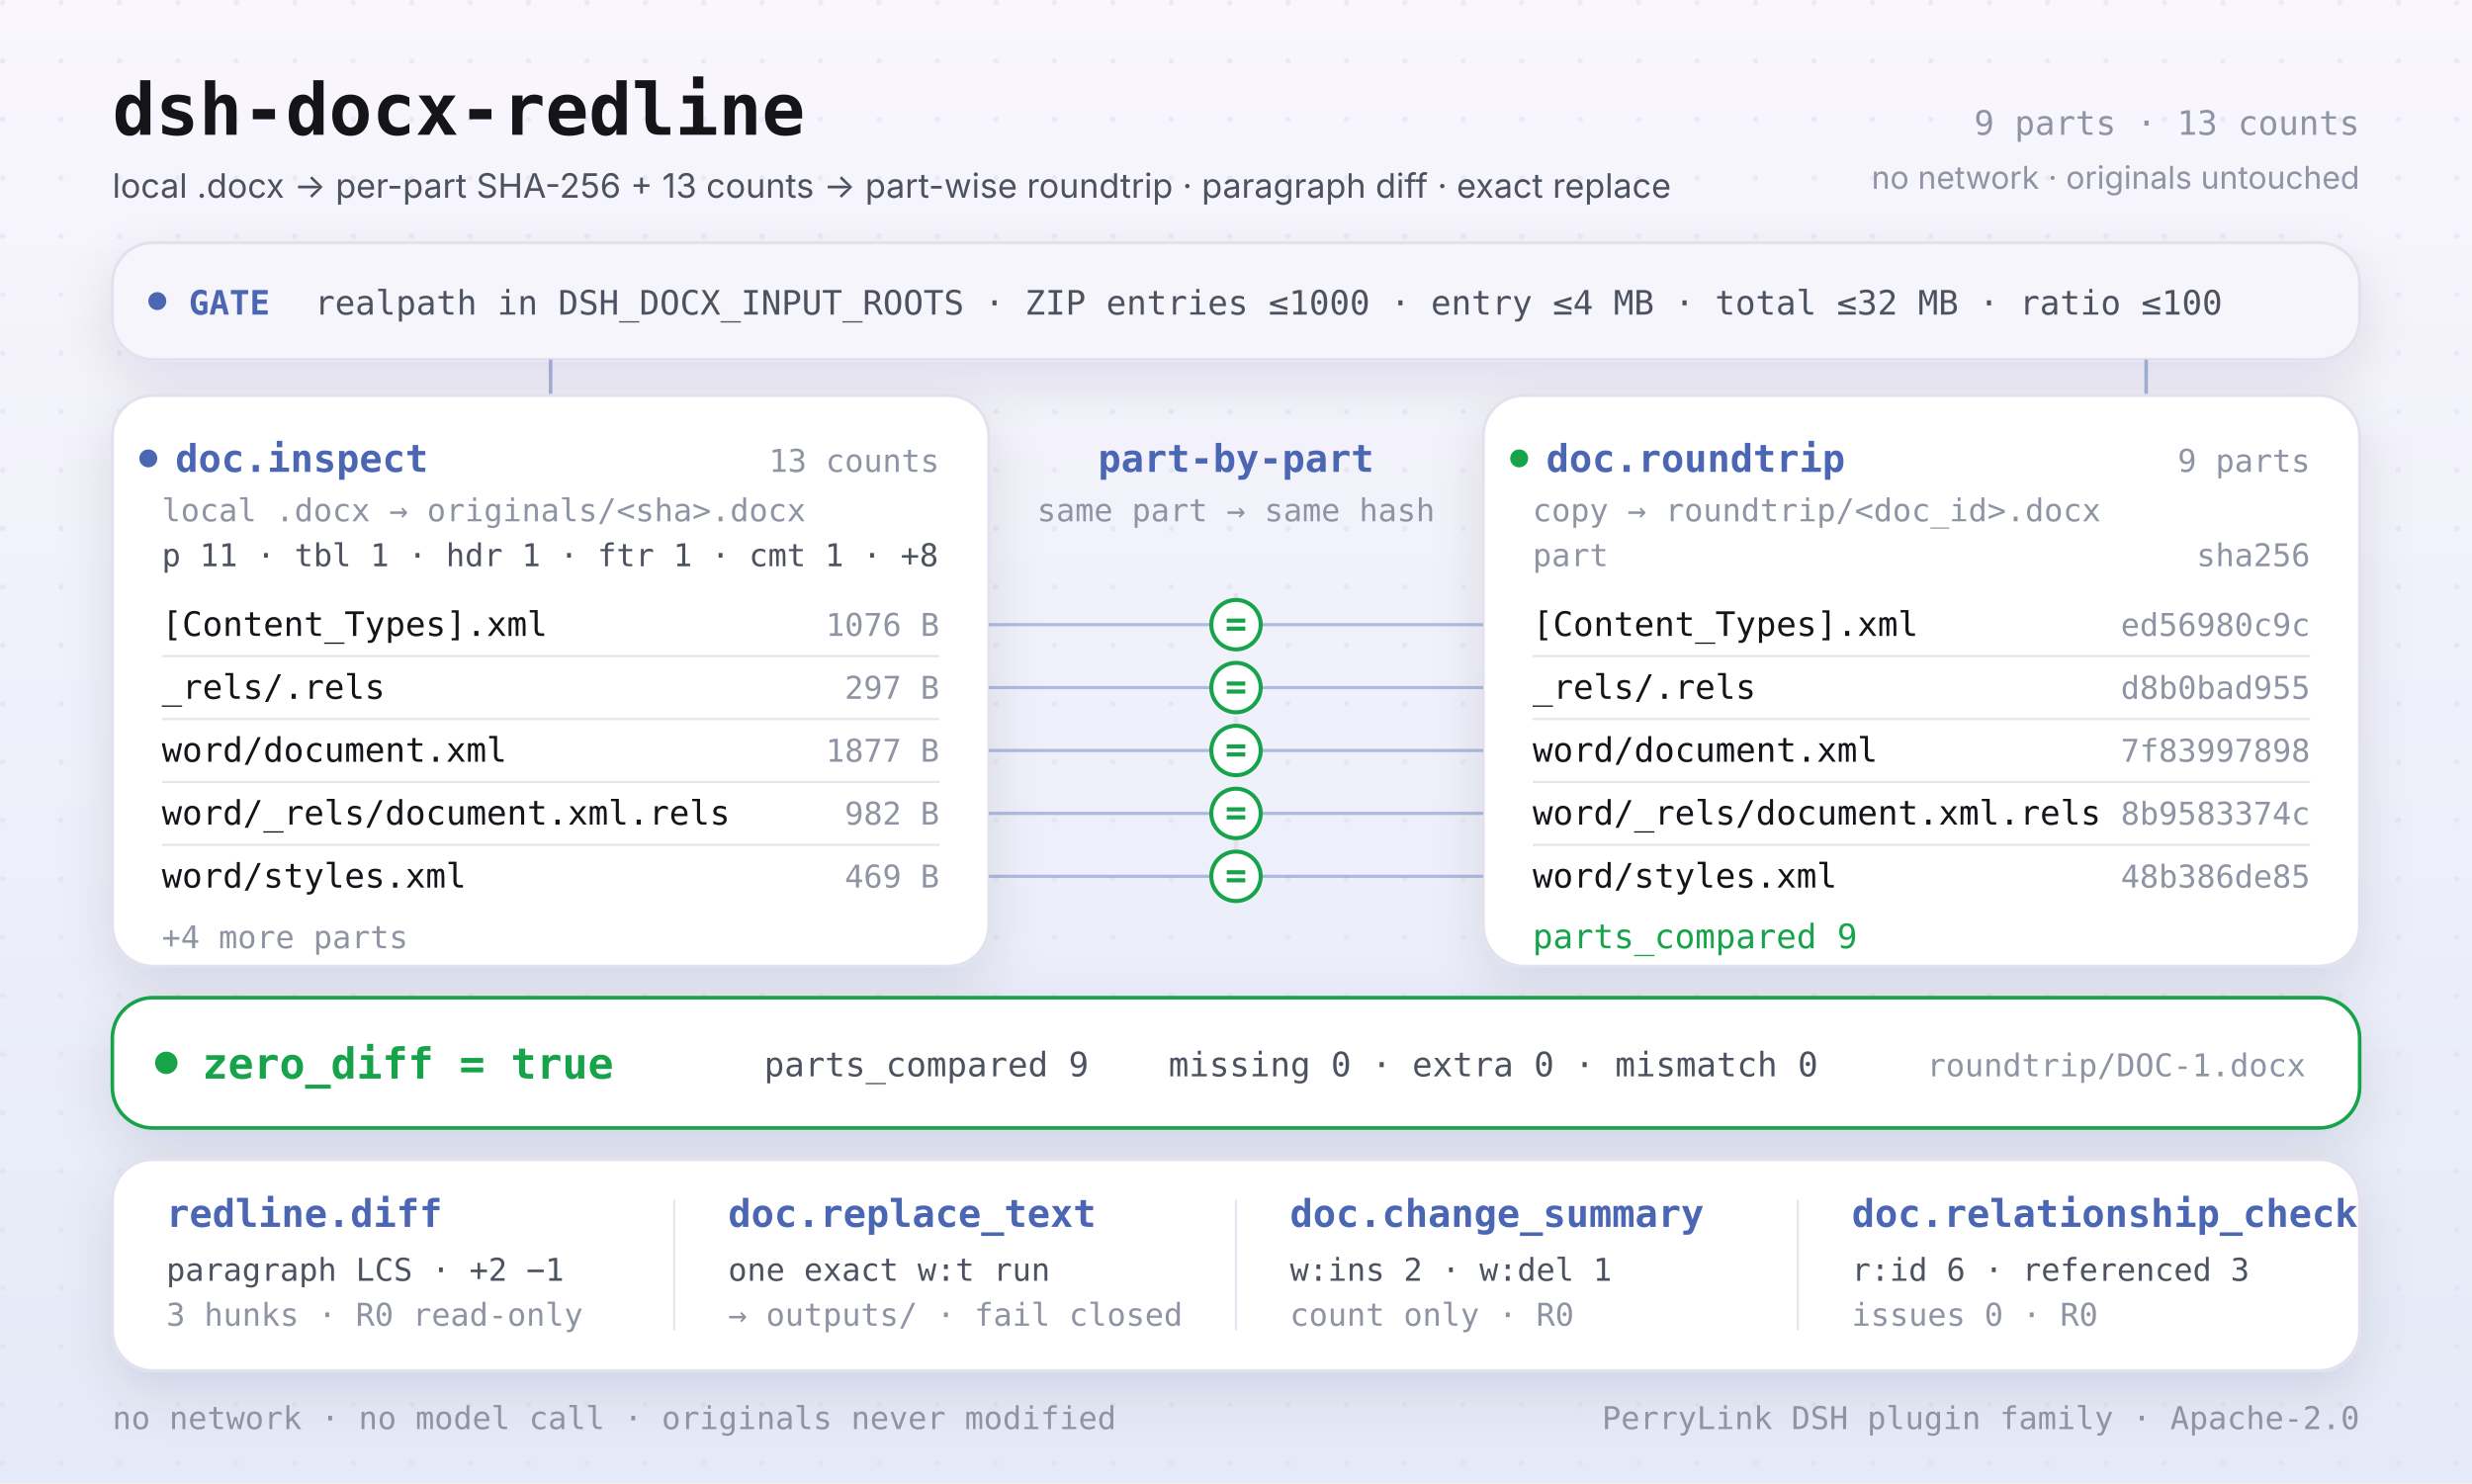
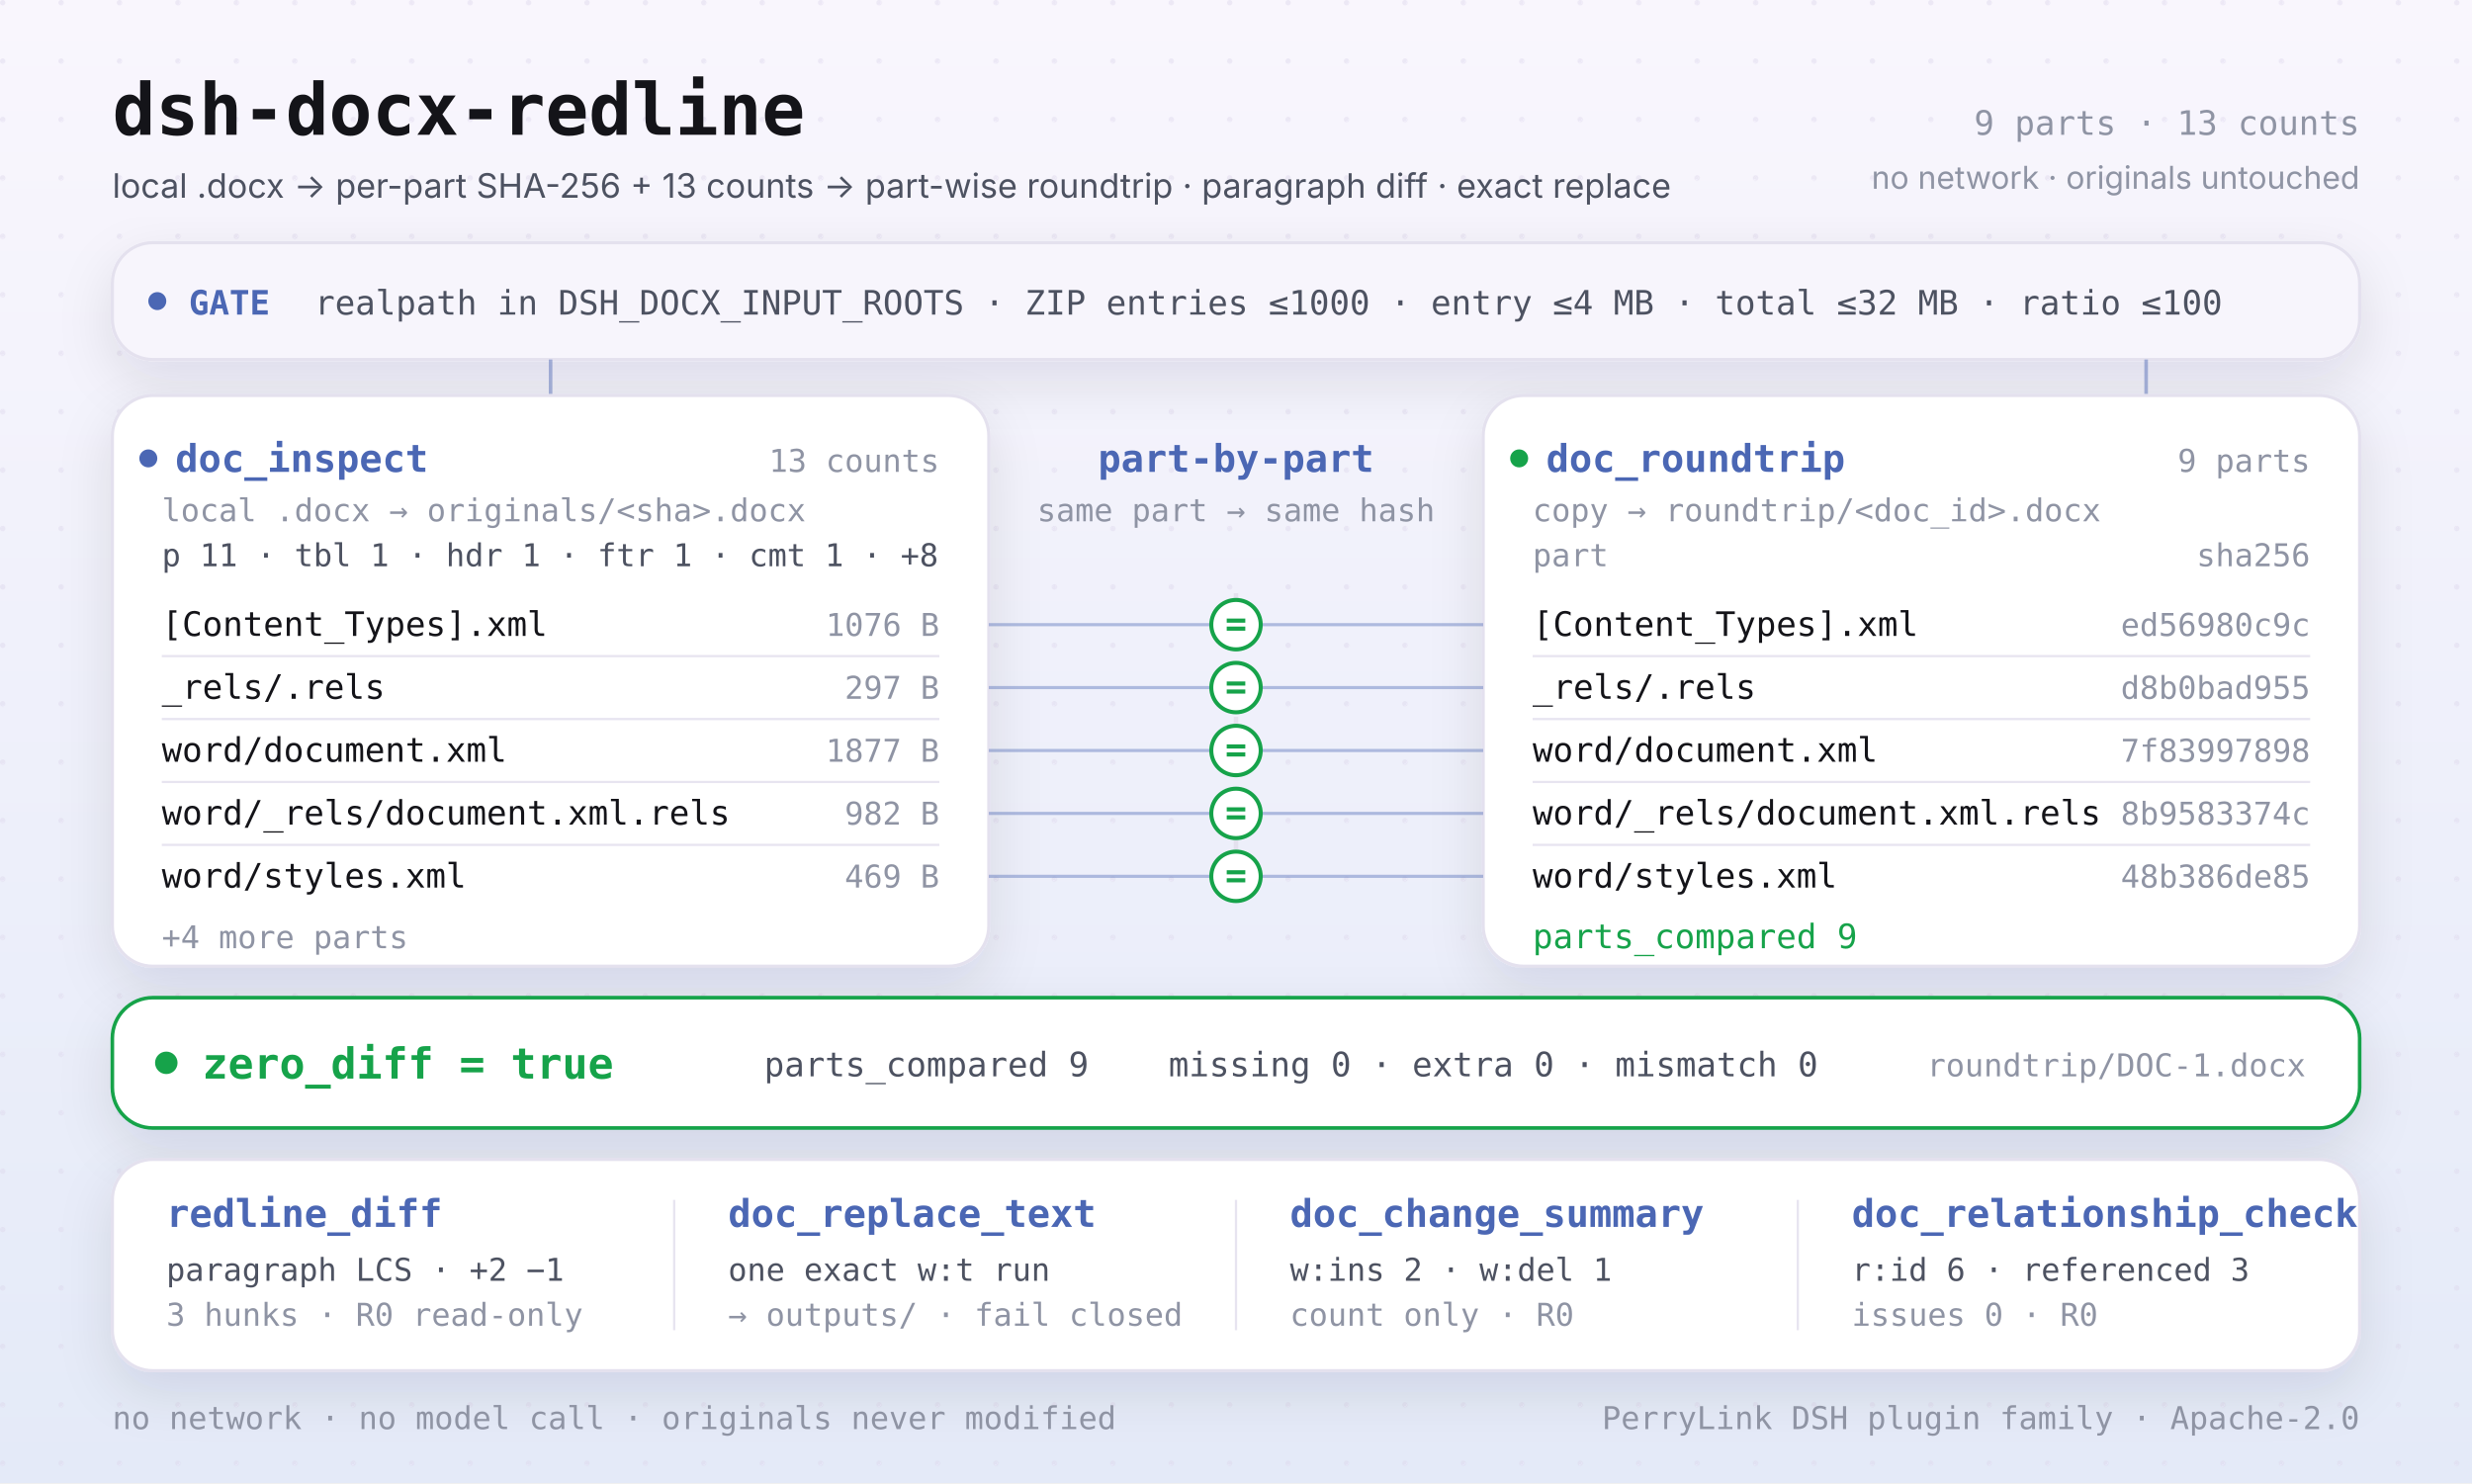
- <svg xmlns="http://www.w3.org/2000/svg" width="1100" height="660" viewBox="0 0 1100 660" role="img" aria-label="dsh-docx-redline part-wise roundtrip: a local DOCX passes the path allowlist and ZIP limits, doc.inspect hashes the nine parts and counts the structure, doc.roundtrip copies the package and compares the same parts, and the middle seam ends in zero_diff; paragraph diff, exact replace, revision summary and relationship check stay on the read-only side">
+ <svg xmlns="http://www.w3.org/2000/svg" width="1100" height="660" viewBox="0 0 1100 660" role="img" aria-label="dsh-docx-redline part-wise roundtrip: a local DOCX passes the path allowlist and ZIP limits, doc_inspect hashes the nine parts and counts the structure, doc_roundtrip copies the package and compares the same parts, and the middle seam ends in zero_diff; paragraph diff, exact replace, revision summary and relationship check stay on the read-only side">
  <defs>
    <linearGradient id="bg" x1="0" y1="0" x2="0" y2="1">
      <stop stop-color="#f9f6fd" />
      <stop offset="1" stop-color="#e4eaf8" />
    </linearGradient>
    <filter id="soft" x="-40%" y="-40%" width="180%" height="200%">
      <feDropShadow dx="0" dy="9" stdDeviation="12" flood-color="#1b1735" flood-opacity="0.10" />
    </filter>
    <pattern id="dots" width="26" height="26" patternUnits="userSpaceOnUse">
      <circle cx="1.2" cy="1.2" r="1.2" fill="#dcd6ea" />
    </pattern>
  </defs>
  <rect width="1100" height="660" fill="url(#bg)" />
  <rect width="1100" height="660" fill="url(#dots)" opacity="0.45" />
  <text x="50" y="60" fill="#141419" font-family="ui-monospace, SFMono-Regular, Consolas, Menlo, monospace" font-size="32" font-weight="700">dsh-docx-redline</text>
  <text x="50" y="88" fill="#4d5261" font-family="ui-sans-serif, system-ui, -apple-system, Segoe UI, sans-serif" font-size="15">local .docx → per-part SHA-256 + 13 counts → part-wise roundtrip · paragraph diff · exact replace</text>
  <text x="1050" y="60" fill="#8f94a4" font-family="ui-monospace, SFMono-Regular, Consolas, Menlo, monospace" font-size="15" text-anchor="end">9 parts · 13 counts</text>
  <text x="1050" y="84" fill="#8f94a4" font-family="ui-sans-serif, system-ui, -apple-system, Segoe UI, sans-serif" font-size="14" text-anchor="end">no network · originals untouched</text>
  <rect x="50" y="108" width="1000" height="52" rx="18" fill="#f7f5fc" stroke="#e4e1ee" stroke-width="1.4" filter="url(#soft)" />
  <circle cx="70" cy="134" r="4" fill="#4B67B4" />
  <text x="84" y="140" fill="#4B67B4" font-family="ui-monospace, SFMono-Regular, Consolas, Menlo, monospace" font-size="15" font-weight="700">GATE</text>
  <text x="140" y="140" fill="#4d5261" font-family="ui-monospace, SFMono-Regular, Consolas, Menlo, monospace" font-size="15">realpath in DSH_DOCX_INPUT_ROOTS · ZIP entries ≤1000 · entry ≤4 MB · total ≤32 MB · ratio ≤100</text>
  <line x1="245" y1="160" x2="245" y2="176" stroke="#4B67B4" stroke-width="1.6" opacity="0.45" />
  <line x1="955" y1="160" x2="955" y2="176" stroke="#4B67B4" stroke-width="1.6" opacity="0.45" />
  <rect x="50" y="176" width="390" height="254" rx="18" fill="#ffffff" stroke="#e4e1ee" stroke-width="1.4" filter="url(#soft)" />
  <circle cx="66" cy="204" r="4" fill="#4B67B4" />
-   <text x="78" y="210" fill="#4B67B4" font-family="ui-monospace, SFMono-Regular, Consolas, Menlo, monospace" font-size="17" font-weight="700">doc.inspect</text>
+   <text x="78" y="210" fill="#4B67B4" font-family="ui-monospace, SFMono-Regular, Consolas, Menlo, monospace" font-size="17" font-weight="700">doc_inspect</text>
  <text x="418" y="210" fill="#8f94a4" font-family="ui-monospace, SFMono-Regular, Consolas, Menlo, monospace" font-size="14" text-anchor="end">13 counts</text>
  <text x="72" y="232" fill="#8f94a4" font-family="ui-monospace, SFMono-Regular, Consolas, Menlo, monospace" font-size="14">local .docx → originals/&lt;sha&gt;.docx</text>
  <text x="72" y="252" fill="#4d5261" font-family="ui-monospace, SFMono-Regular, Consolas, Menlo, monospace" font-size="14">p 11 · tbl 1 · hdr 1 · ftr 1 · cmt 1 · +8</text>
  <text x="72" y="283" fill="#141419" font-family="ui-monospace, SFMono-Regular, Consolas, Menlo, monospace" font-size="15">[Content_Types].xml</text>
  <text x="418" y="283" fill="#8f94a4" font-family="ui-monospace, SFMono-Regular, Consolas, Menlo, monospace" font-size="14" text-anchor="end">1076 B</text>
  <line x1="72" y1="292" x2="418" y2="292" stroke="#e7e4f0" stroke-width="1" />
  <text x="72" y="311" fill="#141419" font-family="ui-monospace, SFMono-Regular, Consolas, Menlo, monospace" font-size="15">_rels/.rels</text>
  <text x="418" y="311" fill="#8f94a4" font-family="ui-monospace, SFMono-Regular, Consolas, Menlo, monospace" font-size="14" text-anchor="end">297 B</text>
  <line x1="72" y1="320" x2="418" y2="320" stroke="#e7e4f0" stroke-width="1" />
  <text x="72" y="339" fill="#141419" font-family="ui-monospace, SFMono-Regular, Consolas, Menlo, monospace" font-size="15">word/document.xml</text>
  <text x="418" y="339" fill="#8f94a4" font-family="ui-monospace, SFMono-Regular, Consolas, Menlo, monospace" font-size="14" text-anchor="end">1877 B</text>
  <line x1="72" y1="348" x2="418" y2="348" stroke="#e7e4f0" stroke-width="1" />
  <text x="72" y="367" fill="#141419" font-family="ui-monospace, SFMono-Regular, Consolas, Menlo, monospace" font-size="15">word/_rels/document.xml.rels</text>
  <text x="418" y="367" fill="#8f94a4" font-family="ui-monospace, SFMono-Regular, Consolas, Menlo, monospace" font-size="14" text-anchor="end">982 B</text>
  <line x1="72" y1="376" x2="418" y2="376" stroke="#e7e4f0" stroke-width="1" />
  <text x="72" y="395" fill="#141419" font-family="ui-monospace, SFMono-Regular, Consolas, Menlo, monospace" font-size="15">word/styles.xml</text>
  <text x="418" y="395" fill="#8f94a4" font-family="ui-monospace, SFMono-Regular, Consolas, Menlo, monospace" font-size="14" text-anchor="end">469 B</text>
  <text x="72" y="422" fill="#8f94a4" font-family="ui-monospace, SFMono-Regular, Consolas, Menlo, monospace" font-size="14">+4 more parts</text>
  <rect x="660" y="176" width="390" height="254" rx="18" fill="#ffffff" stroke="#e4e1ee" stroke-width="1.4" filter="url(#soft)" />
  <circle cx="676" cy="204" r="4" fill="#16a34a" />
-   <text x="688" y="210" fill="#4B67B4" font-family="ui-monospace, SFMono-Regular, Consolas, Menlo, monospace" font-size="17" font-weight="700">doc.roundtrip</text>
+   <text x="688" y="210" fill="#4B67B4" font-family="ui-monospace, SFMono-Regular, Consolas, Menlo, monospace" font-size="17" font-weight="700">doc_roundtrip</text>
  <text x="1028" y="210" fill="#8f94a4" font-family="ui-monospace, SFMono-Regular, Consolas, Menlo, monospace" font-size="14" text-anchor="end">9 parts</text>
  <text x="682" y="232" fill="#8f94a4" font-family="ui-monospace, SFMono-Regular, Consolas, Menlo, monospace" font-size="14">copy → roundtrip/&lt;doc_id&gt;.docx</text>
  <text x="682" y="252" fill="#8f94a4" font-family="ui-monospace, SFMono-Regular, Consolas, Menlo, monospace" font-size="14">part</text>
  <text x="1028" y="252" fill="#8f94a4" font-family="ui-monospace, SFMono-Regular, Consolas, Menlo, monospace" font-size="14" text-anchor="end">sha256</text>
  <text x="682" y="283" fill="#141419" font-family="ui-monospace, SFMono-Regular, Consolas, Menlo, monospace" font-size="15">[Content_Types].xml</text>
  <text x="1028" y="283" fill="#8f94a4" font-family="ui-monospace, SFMono-Regular, Consolas, Menlo, monospace" font-size="14" text-anchor="end">ed56980c9c</text>
  <line x1="682" y1="292" x2="1028" y2="292" stroke="#e7e4f0" stroke-width="1" />
  <text x="682" y="311" fill="#141419" font-family="ui-monospace, SFMono-Regular, Consolas, Menlo, monospace" font-size="15">_rels/.rels</text>
  <text x="1028" y="311" fill="#8f94a4" font-family="ui-monospace, SFMono-Regular, Consolas, Menlo, monospace" font-size="14" text-anchor="end">d8b0bad955</text>
  <line x1="682" y1="320" x2="1028" y2="320" stroke="#e7e4f0" stroke-width="1" />
  <text x="682" y="339" fill="#141419" font-family="ui-monospace, SFMono-Regular, Consolas, Menlo, monospace" font-size="15">word/document.xml</text>
  <text x="1028" y="339" fill="#8f94a4" font-family="ui-monospace, SFMono-Regular, Consolas, Menlo, monospace" font-size="14" text-anchor="end">7f83997898</text>
  <line x1="682" y1="348" x2="1028" y2="348" stroke="#e7e4f0" stroke-width="1" />
  <text x="682" y="367" fill="#141419" font-family="ui-monospace, SFMono-Regular, Consolas, Menlo, monospace" font-size="15">word/_rels/document.xml.rels</text>
  <text x="1028" y="367" fill="#8f94a4" font-family="ui-monospace, SFMono-Regular, Consolas, Menlo, monospace" font-size="14" text-anchor="end">8b9583374c</text>
  <line x1="682" y1="376" x2="1028" y2="376" stroke="#e7e4f0" stroke-width="1" />
  <text x="682" y="395" fill="#141419" font-family="ui-monospace, SFMono-Regular, Consolas, Menlo, monospace" font-size="15">word/styles.xml</text>
  <text x="1028" y="395" fill="#8f94a4" font-family="ui-monospace, SFMono-Regular, Consolas, Menlo, monospace" font-size="14" text-anchor="end">48b386de85</text>
  <text x="682" y="422" fill="#16a34a" font-family="ui-monospace, SFMono-Regular, Consolas, Menlo, monospace" font-size="15">parts_compared 9</text>
  <text x="550" y="210" fill="#4B67B4" font-family="ui-monospace, SFMono-Regular, Consolas, Menlo, monospace" font-size="17" font-weight="700" text-anchor="middle">part-by-part</text>
  <text x="550" y="232" fill="#8f94a4" font-family="ui-monospace, SFMono-Regular, Consolas, Menlo, monospace" font-size="14" text-anchor="middle">same part → same hash</text>
  <line x1="550" y1="264" x2="550" y2="404" stroke="#e4e1ee" stroke-width="2" stroke-dasharray="4 7" />
  <line x1="440" y1="278" x2="539" y2="278" stroke="#4B67B4" stroke-width="1.4" opacity="0.40" />
  <line x1="561" y1="278" x2="660" y2="278" stroke="#4B67B4" stroke-width="1.4" opacity="0.40" />
  <circle cx="550" cy="278" r="11" fill="#ffffff" stroke="#16a34a" stroke-width="1.8" />
  <text x="550" y="283" fill="#16a34a" font-family="ui-monospace, SFMono-Regular, Consolas, Menlo, monospace" font-size="16" font-weight="700" text-anchor="middle">=</text>
  <line x1="440" y1="306" x2="539" y2="306" stroke="#4B67B4" stroke-width="1.4" opacity="0.40" />
  <line x1="561" y1="306" x2="660" y2="306" stroke="#4B67B4" stroke-width="1.4" opacity="0.40" />
  <circle cx="550" cy="306" r="11" fill="#ffffff" stroke="#16a34a" stroke-width="1.8" />
  <text x="550" y="311" fill="#16a34a" font-family="ui-monospace, SFMono-Regular, Consolas, Menlo, monospace" font-size="16" font-weight="700" text-anchor="middle">=</text>
  <line x1="440" y1="334" x2="539" y2="334" stroke="#4B67B4" stroke-width="1.4" opacity="0.40" />
  <line x1="561" y1="334" x2="660" y2="334" stroke="#4B67B4" stroke-width="1.4" opacity="0.40" />
  <circle cx="550" cy="334" r="11" fill="#ffffff" stroke="#16a34a" stroke-width="1.8" />
  <text x="550" y="339" fill="#16a34a" font-family="ui-monospace, SFMono-Regular, Consolas, Menlo, monospace" font-size="16" font-weight="700" text-anchor="middle">=</text>
  <line x1="440" y1="362" x2="539" y2="362" stroke="#4B67B4" stroke-width="1.4" opacity="0.40" />
  <line x1="561" y1="362" x2="660" y2="362" stroke="#4B67B4" stroke-width="1.4" opacity="0.40" />
  <circle cx="550" cy="362" r="11" fill="#ffffff" stroke="#16a34a" stroke-width="1.8" />
  <text x="550" y="367" fill="#16a34a" font-family="ui-monospace, SFMono-Regular, Consolas, Menlo, monospace" font-size="16" font-weight="700" text-anchor="middle">=</text>
  <line x1="440" y1="390" x2="539" y2="390" stroke="#4B67B4" stroke-width="1.4" opacity="0.40" />
  <line x1="561" y1="390" x2="660" y2="390" stroke="#4B67B4" stroke-width="1.4" opacity="0.40" />
  <circle cx="550" cy="390" r="11" fill="#ffffff" stroke="#16a34a" stroke-width="1.8" />
  <text x="550" y="395" fill="#16a34a" font-family="ui-monospace, SFMono-Regular, Consolas, Menlo, monospace" font-size="16" font-weight="700" text-anchor="middle">=</text>
  <rect x="50" y="444" width="1000" height="58" rx="18" fill="#ffffff" stroke="#16a34a" stroke-width="1.6" filter="url(#soft)" />
  <circle cx="74" cy="473" r="5" fill="#16a34a" />
  <text x="90" y="480" fill="#16a34a" font-family="ui-monospace, SFMono-Regular, Consolas, Menlo, monospace" font-size="19" font-weight="700">zero_diff = true</text>
  <text x="340" y="479" fill="#4d5261" font-family="ui-monospace, SFMono-Regular, Consolas, Menlo, monospace" font-size="15">parts_compared 9</text>
  <text x="520" y="479" fill="#4d5261" font-family="ui-monospace, SFMono-Regular, Consolas, Menlo, monospace" font-size="15">missing 0 · extra 0 · mismatch 0</text>
  <text x="1026" y="479" fill="#8f94a4" font-family="ui-monospace, SFMono-Regular, Consolas, Menlo, monospace" font-size="14" text-anchor="end">roundtrip/DOC-1.docx</text>
  <rect x="50" y="516" width="1000" height="94" rx="18" fill="#ffffff" stroke="#e4e1ee" stroke-width="1.4" filter="url(#soft)" />
  <line x1="300" y1="534" x2="300" y2="592" stroke="#e7e4f0" stroke-width="1" />
  <line x1="550" y1="534" x2="550" y2="592" stroke="#e7e4f0" stroke-width="1" />
  <line x1="800" y1="534" x2="800" y2="592" stroke="#e7e4f0" stroke-width="1" />
-   <text x="74" y="546" fill="#4B67B4" font-family="ui-monospace, SFMono-Regular, Consolas, Menlo, monospace" font-size="17" font-weight="700">redline.diff</text>
+   <text x="74" y="546" fill="#4B67B4" font-family="ui-monospace, SFMono-Regular, Consolas, Menlo, monospace" font-size="17" font-weight="700">redline_diff</text>
  <text x="74" y="570" fill="#4d5261" font-family="ui-monospace, SFMono-Regular, Consolas, Menlo, monospace" font-size="14">paragraph LCS · +2 −1</text>
  <text x="74" y="590" fill="#8f94a4" font-family="ui-monospace, SFMono-Regular, Consolas, Menlo, monospace" font-size="14">3 hunks · R0 read-only</text>
-   <text x="324" y="546" fill="#4B67B4" font-family="ui-monospace, SFMono-Regular, Consolas, Menlo, monospace" font-size="17" font-weight="700">doc.replace_text</text>
+   <text x="324" y="546" fill="#4B67B4" font-family="ui-monospace, SFMono-Regular, Consolas, Menlo, monospace" font-size="17" font-weight="700">doc_replace_text</text>
  <text x="324" y="570" fill="#4d5261" font-family="ui-monospace, SFMono-Regular, Consolas, Menlo, monospace" font-size="14">one exact w:t run</text>
  <text x="324" y="590" fill="#8f94a4" font-family="ui-monospace, SFMono-Regular, Consolas, Menlo, monospace" font-size="14">→ outputs/ · fail closed</text>
-   <text x="574" y="546" fill="#4B67B4" font-family="ui-monospace, SFMono-Regular, Consolas, Menlo, monospace" font-size="17" font-weight="700">doc.change_summary</text>
+   <text x="574" y="546" fill="#4B67B4" font-family="ui-monospace, SFMono-Regular, Consolas, Menlo, monospace" font-size="17" font-weight="700">doc_change_summary</text>
  <text x="574" y="570" fill="#4d5261" font-family="ui-monospace, SFMono-Regular, Consolas, Menlo, monospace" font-size="14">w:ins 2 · w:del 1</text>
  <text x="574" y="590" fill="#8f94a4" font-family="ui-monospace, SFMono-Regular, Consolas, Menlo, monospace" font-size="14">count only · R0</text>
-   <text x="824" y="546" fill="#4B67B4" font-family="ui-monospace, SFMono-Regular, Consolas, Menlo, monospace" font-size="17" font-weight="700">doc.relationship_check</text>
+   <text x="824" y="546" fill="#4B67B4" font-family="ui-monospace, SFMono-Regular, Consolas, Menlo, monospace" font-size="17" font-weight="700">doc_relationship_check</text>
  <text x="824" y="570" fill="#4d5261" font-family="ui-monospace, SFMono-Regular, Consolas, Menlo, monospace" font-size="14">r:id 6 · referenced 3</text>
  <text x="824" y="590" fill="#8f94a4" font-family="ui-monospace, SFMono-Regular, Consolas, Menlo, monospace" font-size="14">issues 0 · R0</text>
  <text x="50" y="636" fill="#8f94a4" font-family="ui-monospace, SFMono-Regular, Consolas, Menlo, monospace" font-size="14">no network · no model call · originals never modified</text>
  <text x="1050" y="636" fill="#8f94a4" font-family="ui-monospace, SFMono-Regular, Consolas, Menlo, monospace" font-size="14" text-anchor="end">PerryLink DSH plugin family · Apache-2.0</text>
</svg>
